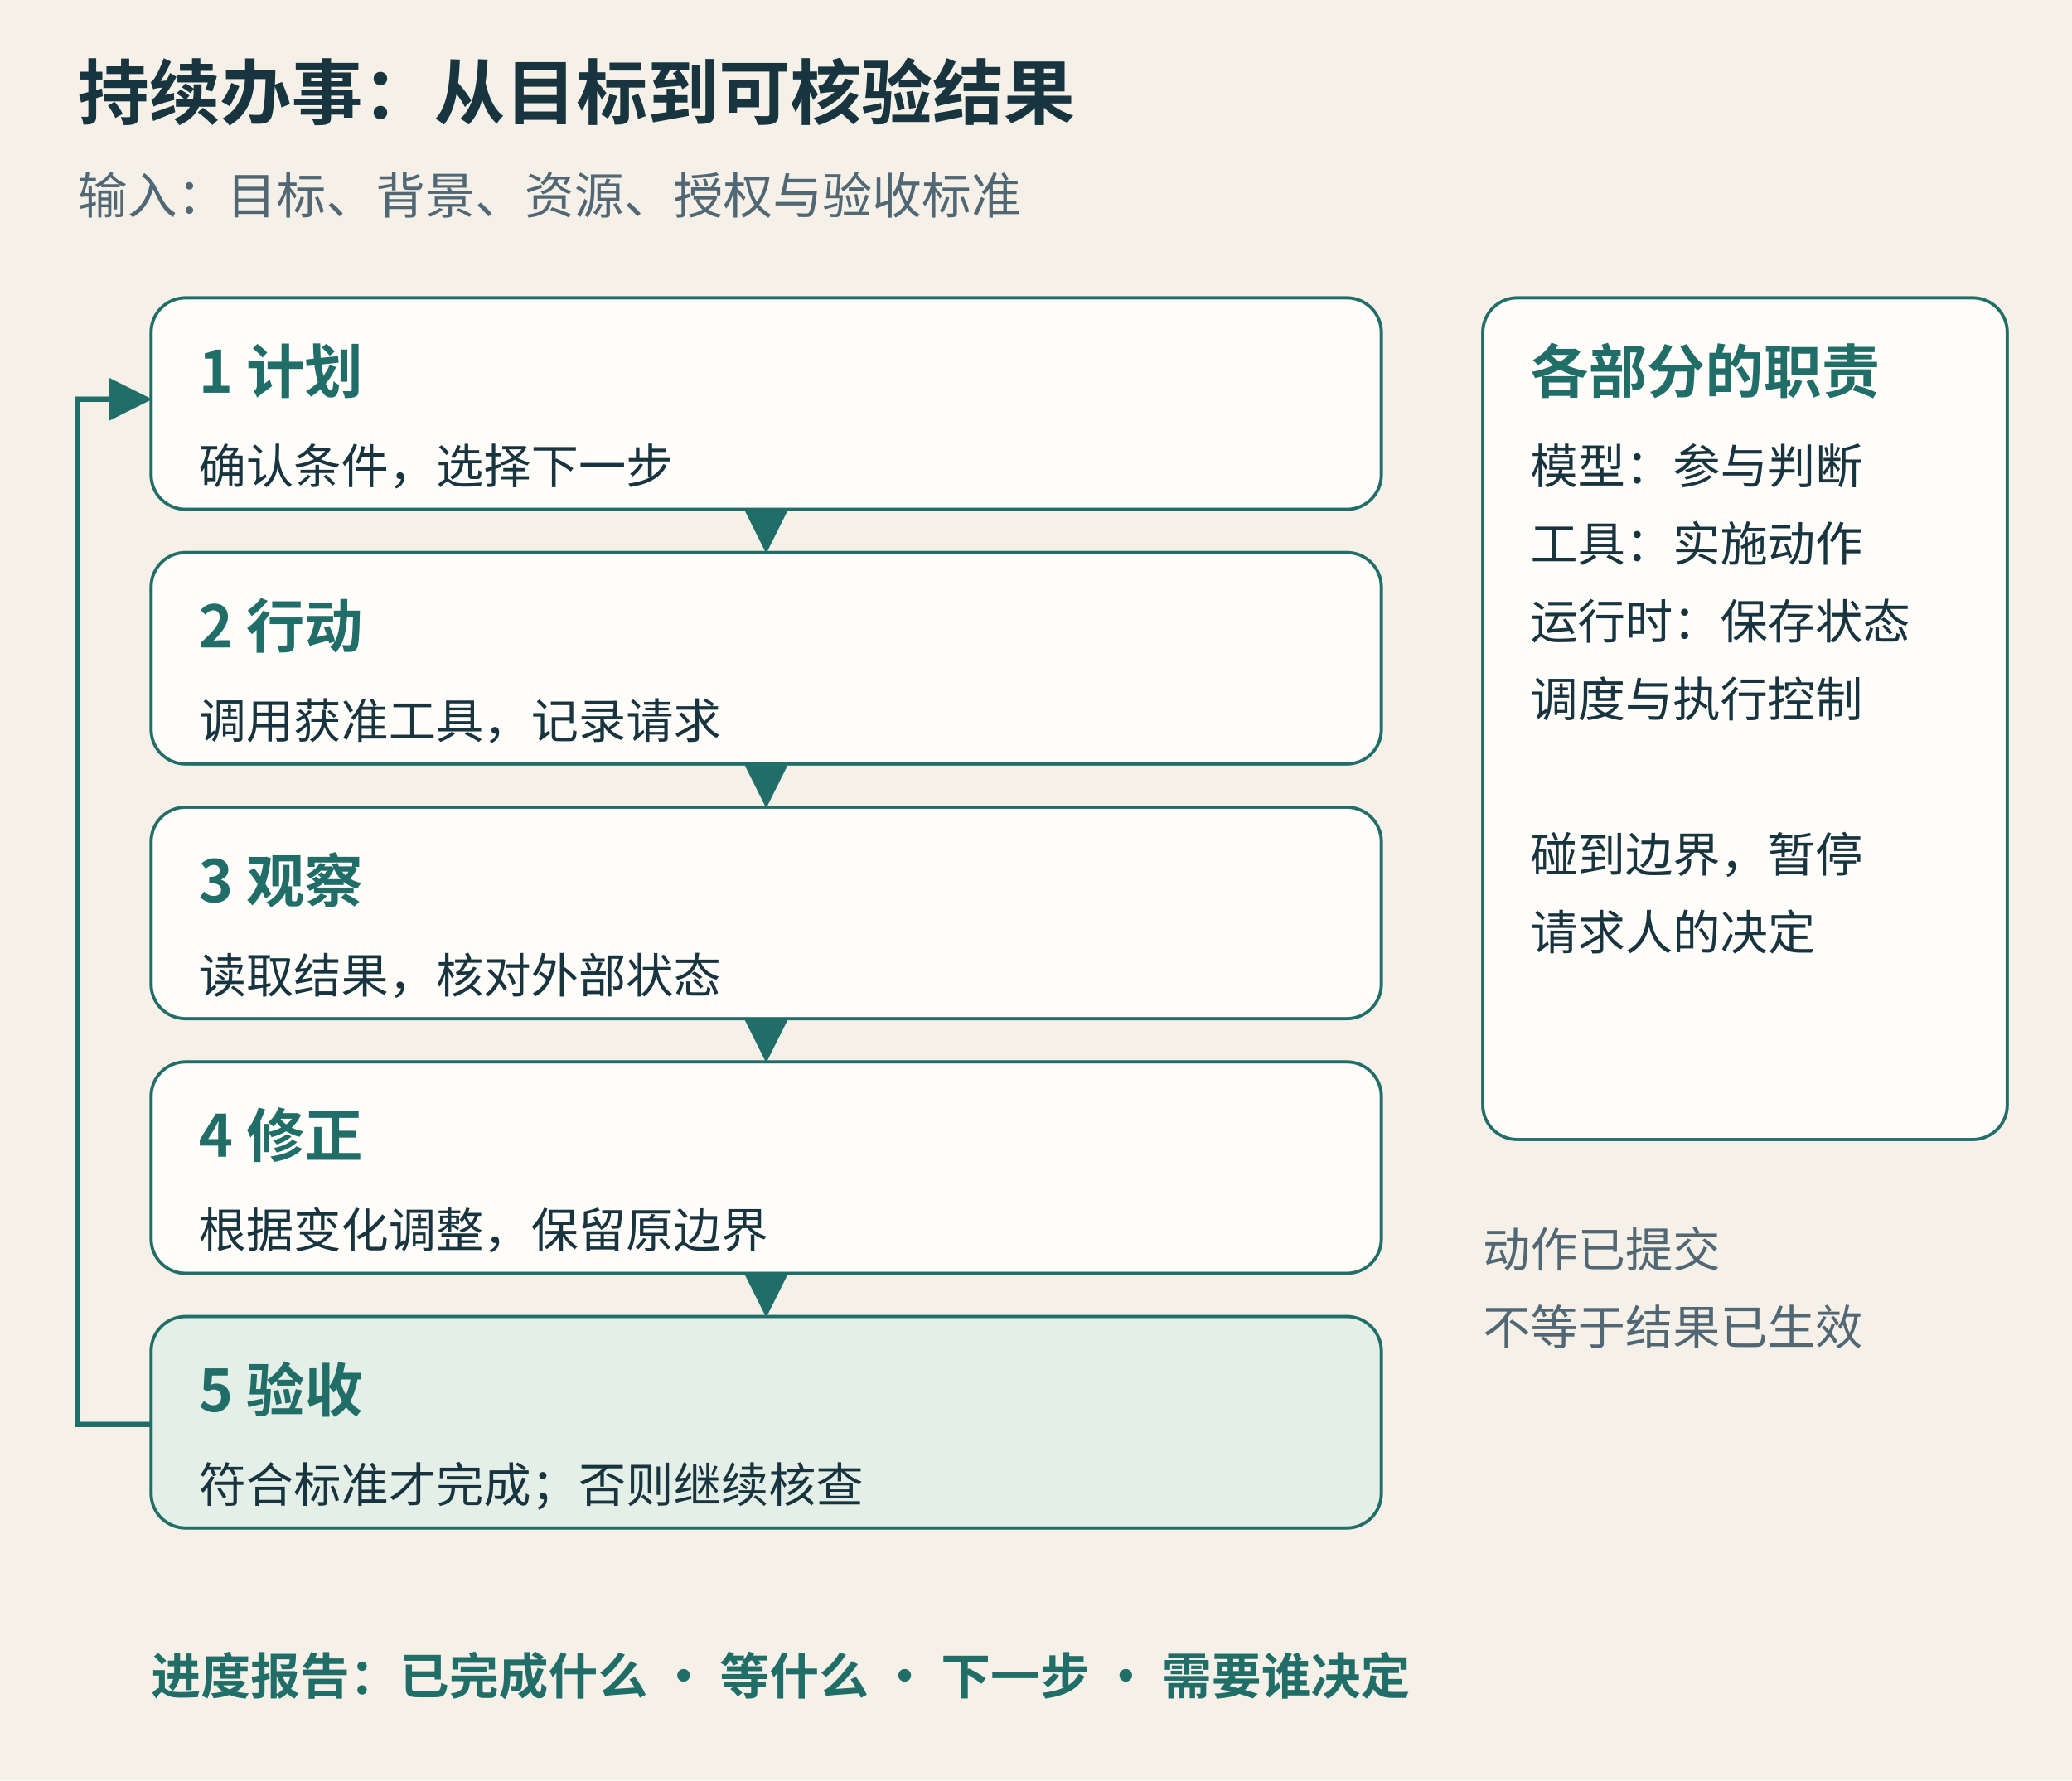
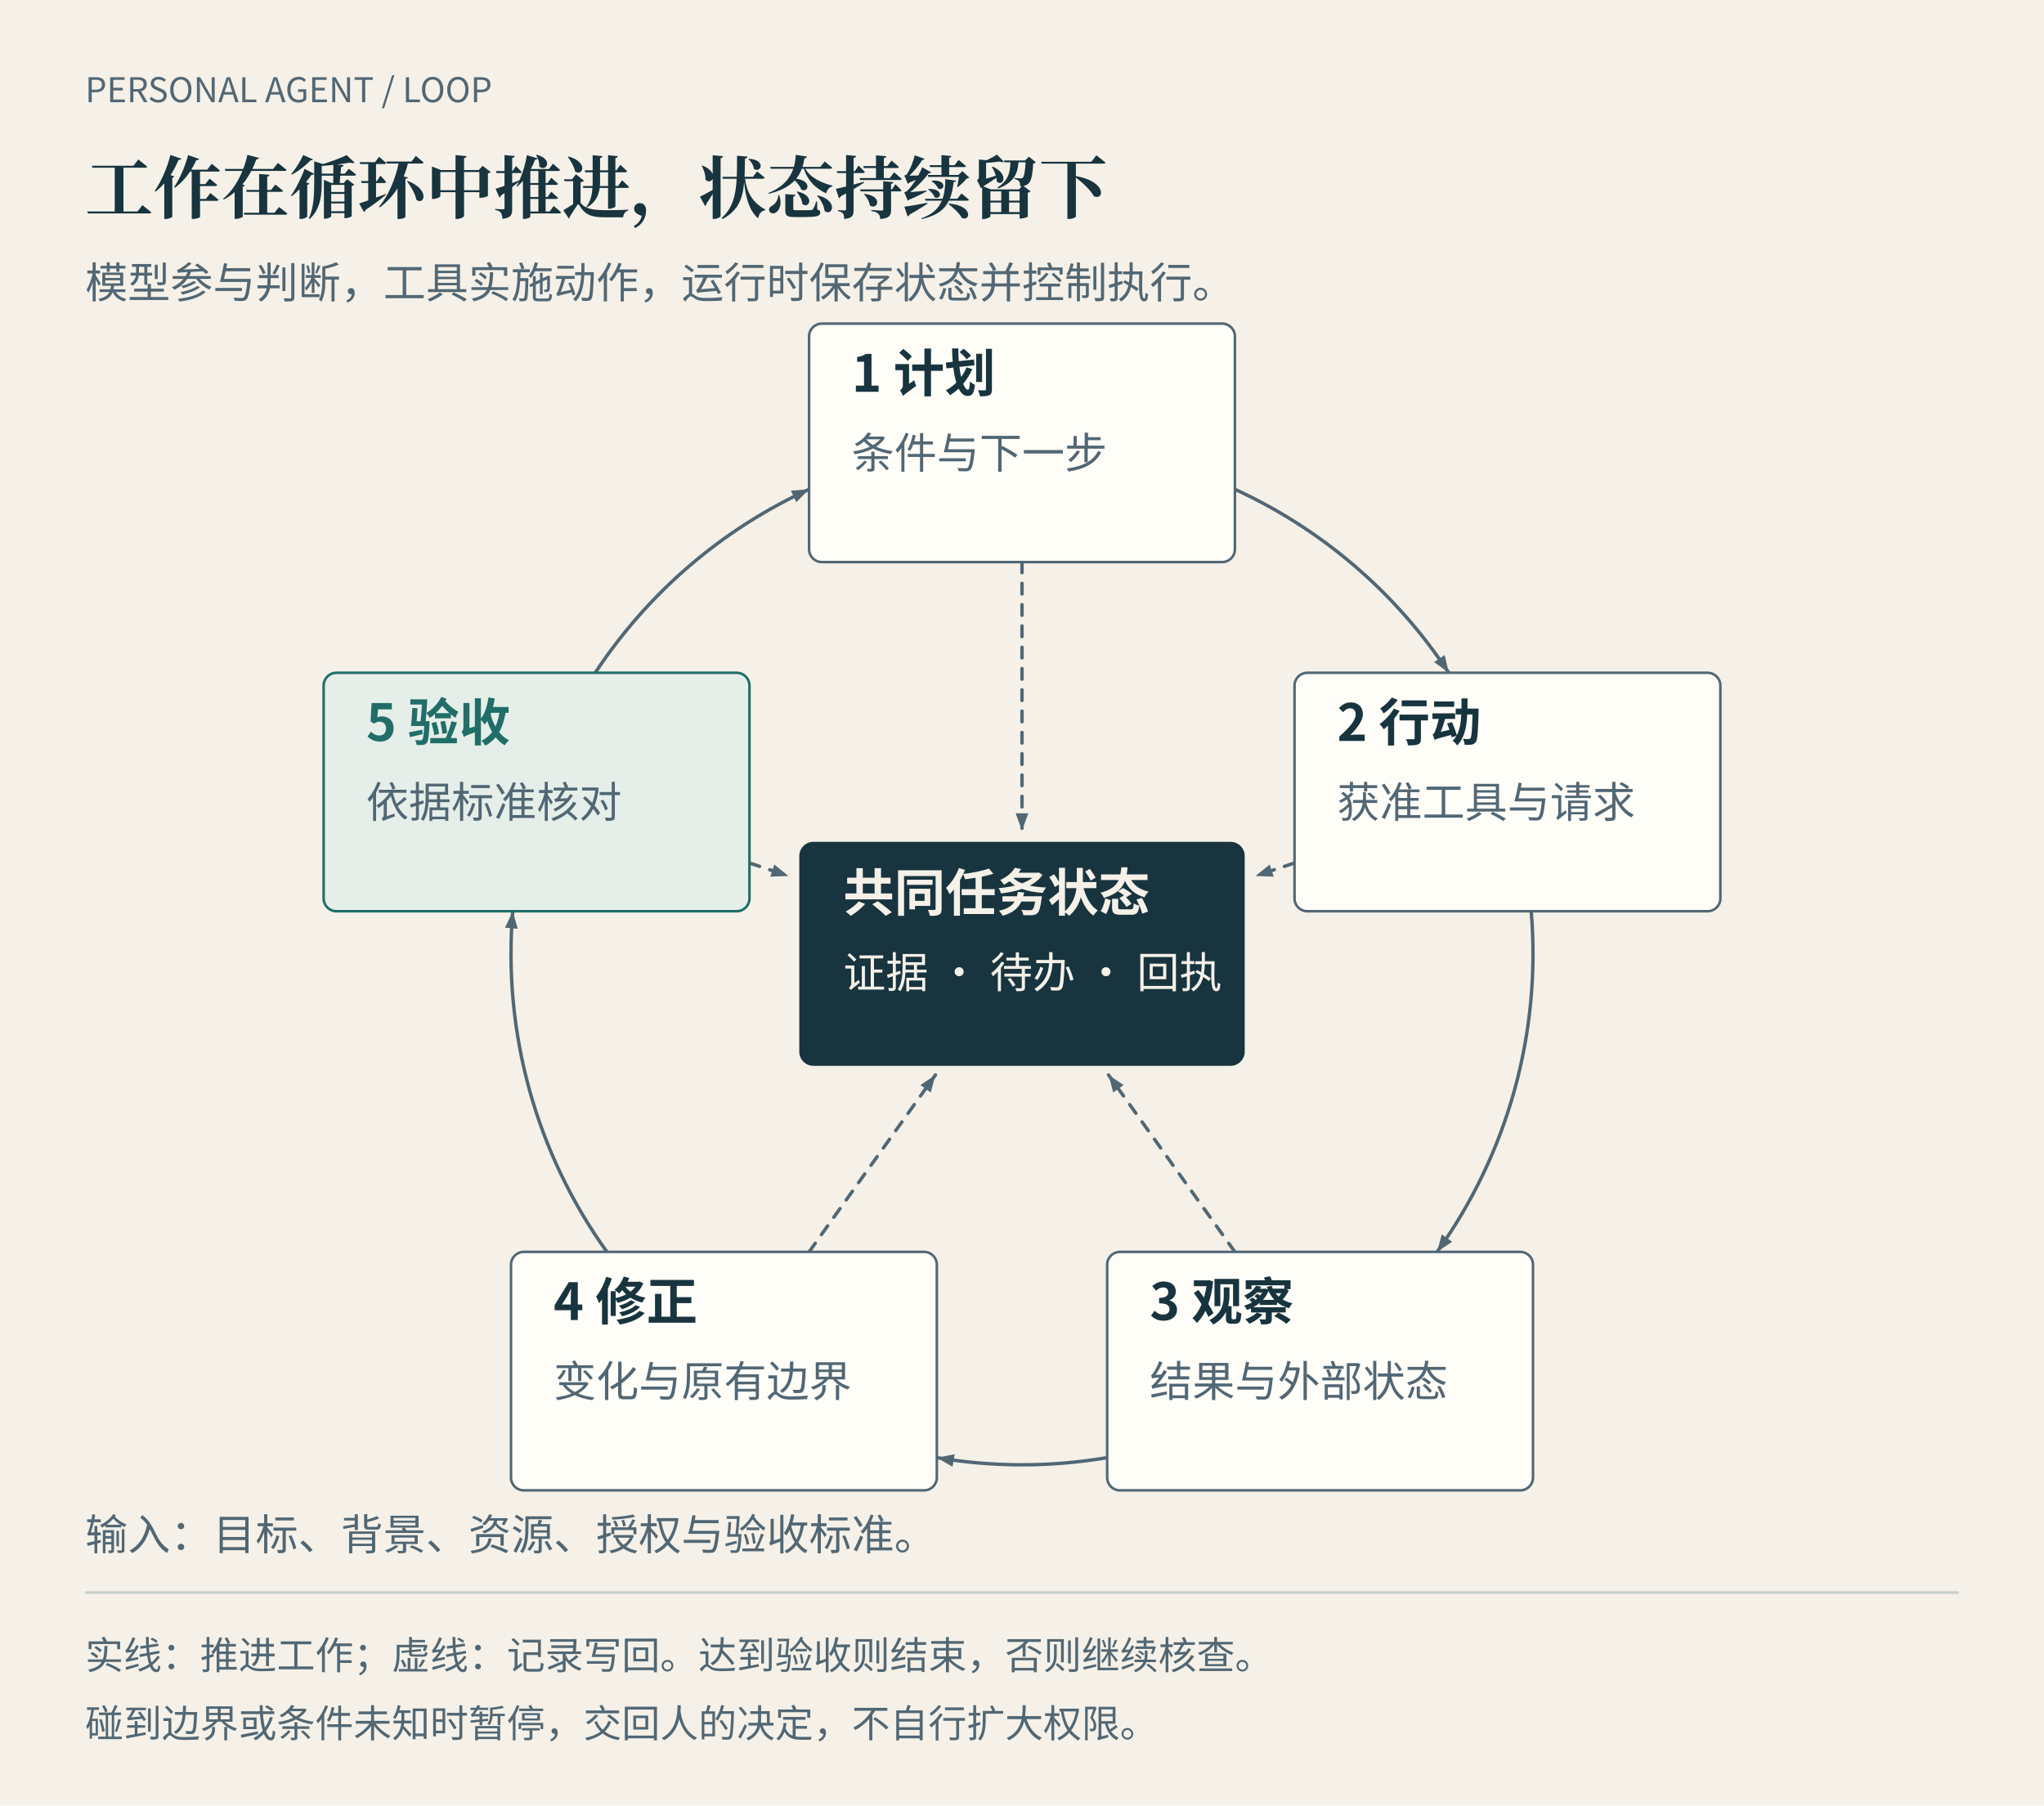
- <svg xmlns="http://www.w3.org/2000/svg" width="960" height="825" viewBox="0 0 960 825" role="img" aria-labelledby="title desc">
+ <svg xmlns="http://www.w3.org/2000/svg" width="960" height="848" viewBox="0 0 960 848" role="img" aria-labelledby="06-agent-cycle-title 06-agent-cycle-desc" id="d-06-agent-cycle-root">
  <defs>
-     <marker id="arrow" markerWidth="8" markerHeight="8" refX="7" refY="4" orient="auto">
-       <path d="M0,0 L8,4 L0,8" fill="#216E69" />
+     <style>#d-06-agent-cycle-root { color: #18343f; font-family: Noto Sans CJK SC, PingFang SC, Microsoft YaHei, sans-serif; }
+       #d-06-agent-cycle-root .diagram-container { width:100%;overflow-x:auto }
+       #d-06-agent-cycle-root .diagram-container { overflow:visible }</style>
+     <marker id="d-06-agent-cycle-06-agent-cycle-neutral" markerWidth="8" markerHeight="6" refX="8" refY="3" orient="auto" markerUnits="userSpaceOnUse">
+       <path d="M0 0 L8 3 L0 6 Z" fill="#526774" />
+     </marker>
+     <marker id="d-06-agent-cycle-06-agent-cycle-accent" markerWidth="8" markerHeight="6" refX="8" refY="3" orient="auto" markerUnits="userSpaceOnUse">
+       <path d="M0 0 L8 3 L0 6 Z" fill="#216e69" />
    </marker>
  </defs>
-   <rect width="960" height="825" fill="#F5F1E8" />
-   <g font-family="Noto Sans CJK SC, sans-serif" fill="#18343F">
-     <text x="36" y="55" font-size="33" font-weight="700" fill="#18343F">持续办事：从目标到可核验结果</text>
-     <text x="36" y="99" font-size="23" font-weight="400" fill="#526774">输入：目标、背景、资源、授权与验收标准</text>
-     <rect x="70" y="138" width="570" height="98" rx="16" fill="#FFFDFA" stroke="#216E69" stroke-width="1.5" />
-     <text x="92" y="182" font-size="27" font-weight="700" fill="#216E69">1  计划</text>
-     <text x="92" y="224" font-size="22" font-weight="400" fill="#18343F">确认条件，选择下一步</text>
-     <path d="M355 237 L355 254" fill="none" stroke="#216E69" stroke-width="2.5" marker-end="url(#arrow)" />
-     <rect x="70" y="256" width="570" height="98" rx="16" fill="#FFFDFA" stroke="#216E69" stroke-width="1.5" />
-     <text x="92" y="300" font-size="27" font-weight="700" fill="#216E69">2  行动</text>
-     <text x="92" y="342" font-size="22" font-weight="400" fill="#18343F">调用获准工具，记录请求</text>
-     <path d="M355 355 L355 372" fill="none" stroke="#216E69" stroke-width="2.5" marker-end="url(#arrow)" />
-     <rect x="70" y="374" width="570" height="98" rx="16" fill="#FFFDFA" stroke="#216E69" stroke-width="1.5" />
-     <text x="92" y="418" font-size="27" font-weight="700" fill="#216E69">3  观察</text>
-     <text x="92" y="460" font-size="22" font-weight="400" fill="#18343F">读取结果，核对外部状态</text>
-     <path d="M355 473 L355 490" fill="none" stroke="#216E69" stroke-width="2.5" marker-end="url(#arrow)" />
-     <rect x="70" y="492" width="570" height="98" rx="16" fill="#FFFDFA" stroke="#216E69" stroke-width="1.5" />
-     <text x="92" y="536" font-size="27" font-weight="700" fill="#216E69">4  修正</text>
-     <text x="92" y="578" font-size="22" font-weight="400" fill="#18343F">根据变化调整，保留原边界</text>
-     <path d="M355 591 L355 608" fill="none" stroke="#216E69" stroke-width="2.5" marker-end="url(#arrow)" />
-     <rect x="70" y="610" width="570" height="98" rx="16" fill="#E4EFE7" stroke="#216E69" stroke-width="1.5" />
-     <text x="92" y="654" font-size="27" font-weight="700" fill="#216E69">5  验收</text>
-     <text x="92" y="696" font-size="22" font-weight="400" fill="#18343F">符合标准才完成；否则继续核查</text>
-     <rect x="687" y="138" width="243" height="390" rx="16" fill="#FFFDFA" stroke="#216E69" stroke-width="1.5" />
-     <text x="709" y="182" font-size="27" font-weight="700" fill="#216E69">各部分的职责</text>
-     <text x="709" y="224" font-size="22" font-weight="400" fill="#18343F">模型：参与判断</text>
-     <text x="709" y="260" font-size="22" font-weight="400" fill="#18343F">工具：实施动作</text>
-     <text x="709" y="296" font-size="22" font-weight="400" fill="#18343F">运行时：保存状态</text>
-     <text x="709" y="332" font-size="22" font-weight="400" fill="#18343F">调度与执行控制</text>
-     <text x="709" y="368" font-size="22" font-weight="400" fill="#18343F" />
-     <text x="709" y="404" font-size="22" font-weight="400" fill="#18343F">碰到边界，暂停</text>
-     <text x="709" y="440" font-size="22" font-weight="400" fill="#18343F">请求人的决定</text>
-     <path d="M70 660 L36 660 L36 185 L68 185" fill="none" stroke="#216E69" stroke-width="2.5" marker-end="url(#arrow)" />
-     <text x="687" y="587" font-size="22" font-weight="400" fill="#526774">动作已提交</text>
-     <text x="687" y="623" font-size="22" font-weight="400" fill="#526774">不等于结果已生效</text>
-     <text x="70" y="785" font-size="23" font-weight="700" fill="#216E69">进度报告：已完成什么 · 等什么 · 下一步 · 需要谁决定</text>
-   </g>
+   <rect x="0" y="0" width="960" height="848" rx="0" fill="#f5f1e8" stroke-width="1.2" />
+   <text x="40" y="48" fill="#526774" font-size="16" font-weight="400" font-family="Noto Sans CJK SC, PingFang SC, Microsoft YaHei, sans-serif" text-anchor="start">PERSONAL AGENT  /  LOOP</text>
+   <text x="40" y="100" fill="#18343f" font-size="32" font-weight="600" font-family="Noto Serif CJK SC, Songti SC, serif" text-anchor="start">工作在循环中推进，状态持续留下</text>
+   <text x="40" y="140" fill="#526774" font-size="20" font-weight="400" font-family="Noto Sans CJK SC, PingFang SC, Microsoft YaHei, sans-serif" text-anchor="start">模型参与判断，工具实施动作，运行时保存状态并控制执行。</text>
+   <path d="M580.000 229.826 A240 240 0 0 1 680.440 316.000" fill="none" stroke="#526774" stroke-width="1.6" stroke-linecap="round" stroke-linejoin="round" marker-end="url(#d-06-agent-cycle-06-agent-cycle-neutral)" />
+   <path d="M480.000 264.000 L480.000 390.000" fill="none" stroke="#526774" stroke-width="1.6" stroke-linecap="round" stroke-linejoin="round" marker-end="url(#d-06-agent-cycle-06-agent-cycle-neutral)" stroke-dasharray="5 5" class="spoke" />
+   <path d="M719.165 428.000 A240 240 0 0 1 674.936 588.000" fill="none" stroke="#526774" stroke-width="1.6" stroke-linecap="round" stroke-linejoin="round" marker-end="url(#d-06-agent-cycle-06-agent-cycle-neutral)" />
+   <path d="M608.000 405.333 L589.692 411.436" fill="none" stroke="#526774" stroke-width="1.6" stroke-linecap="round" stroke-linejoin="round" marker-end="url(#d-06-agent-cycle-06-agent-cycle-neutral)" stroke-dasharray="5 5" class="spoke" />
+   <path d="M520.000 684.643 A240 240 0 0 1 440.000 684.643" fill="none" stroke="#526774" stroke-width="1.6" stroke-linecap="round" stroke-linejoin="round" marker-end="url(#d-06-agent-cycle-06-agent-cycle-neutral)" />
+   <path d="M580.000 588.000 L520.630 504.882" fill="none" stroke="#526774" stroke-width="1.6" stroke-linecap="round" stroke-linejoin="round" marker-end="url(#d-06-agent-cycle-06-agent-cycle-neutral)" stroke-dasharray="5 5" class="spoke" />
+   <path d="M285.064 588.000 A240 240 0 0 1 240.835 428.000" fill="none" stroke="#526774" stroke-width="1.6" stroke-linecap="round" stroke-linejoin="round" marker-end="url(#d-06-agent-cycle-06-agent-cycle-neutral)" />
+   <path d="M380.000 588.000 L439.370 504.882" fill="none" stroke="#526774" stroke-width="1.6" stroke-linecap="round" stroke-linejoin="round" marker-end="url(#d-06-agent-cycle-06-agent-cycle-neutral)" stroke-dasharray="5 5" class="spoke" />
+   <path d="M279.560 316.000 A240 240 0 0 1 380.000 229.826" fill="none" stroke="#526774" stroke-width="1.6" stroke-linecap="round" stroke-linejoin="round" marker-end="url(#d-06-agent-cycle-06-agent-cycle-neutral)" />
+   <path d="M352.000 405.333 L370.308 411.436" fill="none" stroke="#526774" stroke-width="1.6" stroke-linecap="round" stroke-linejoin="round" marker-end="url(#d-06-agent-cycle-06-agent-cycle-neutral)" stroke-dasharray="5 5" class="spoke" />
+   <rect x="380" y="152" width="200" height="112" rx="6" fill="#fffdf8" stroke="#526774" stroke-width="1.2" />
+   <text x="400" y="184" fill="#18343f" font-size="24" font-weight="600" font-family="Noto Sans CJK SC, PingFang SC, Microsoft YaHei, sans-serif" text-anchor="start">1 计划</text>
+   <text x="400" y="220" fill="#526774" font-size="20" font-weight="400" font-family="Noto Sans CJK SC, PingFang SC, Microsoft YaHei, sans-serif" text-anchor="start">条件与下一步</text>
+   <rect x="608" y="316" width="200" height="112" rx="6" fill="#fffdf8" stroke="#526774" stroke-width="1.2" />
+   <text x="628" y="348" fill="#18343f" font-size="24" font-weight="600" font-family="Noto Sans CJK SC, PingFang SC, Microsoft YaHei, sans-serif" text-anchor="start">2 行动</text>
+   <text x="628" y="384" fill="#526774" font-size="20" font-weight="400" font-family="Noto Sans CJK SC, PingFang SC, Microsoft YaHei, sans-serif" text-anchor="start">获准工具与请求</text>
+   <rect x="520" y="588" width="200" height="112" rx="6" fill="#fffdf8" stroke="#526774" stroke-width="1.2" />
+   <text x="540" y="620" fill="#18343f" font-size="24" font-weight="600" font-family="Noto Sans CJK SC, PingFang SC, Microsoft YaHei, sans-serif" text-anchor="start">3 观察</text>
+   <text x="540" y="656" fill="#526774" font-size="20" font-weight="400" font-family="Noto Sans CJK SC, PingFang SC, Microsoft YaHei, sans-serif" text-anchor="start">结果与外部状态</text>
+   <rect x="240" y="588" width="200" height="112" rx="6" fill="#fffdf8" stroke="#526774" stroke-width="1.2" />
+   <text x="260" y="620" fill="#18343f" font-size="24" font-weight="600" font-family="Noto Sans CJK SC, PingFang SC, Microsoft YaHei, sans-serif" text-anchor="start">4 修正</text>
+   <text x="260" y="656" fill="#526774" font-size="20" font-weight="400" font-family="Noto Sans CJK SC, PingFang SC, Microsoft YaHei, sans-serif" text-anchor="start">变化与原有边界</text>
+   <rect x="152" y="316" width="200" height="112" rx="6" fill="#e5eee9" stroke="#216e69" stroke-width="1.2" />
+   <text x="172" y="348" fill="#216e69" font-size="24" font-weight="600" font-family="Noto Sans CJK SC, PingFang SC, Microsoft YaHei, sans-serif" text-anchor="start">5 验收</text>
+   <text x="172" y="384" fill="#526774" font-size="20" font-weight="400" font-family="Noto Sans CJK SC, PingFang SC, Microsoft YaHei, sans-serif" text-anchor="start">依据标准核对</text>
+   <rect x="376" y="396" width="208" height="104" rx="6" fill="#18343f" stroke="#18343f" stroke-width="1.2" />
+   <text x="396" y="428" fill="#f5f1e8" font-size="24" font-weight="600" font-family="Noto Sans CJK SC, PingFang SC, Microsoft YaHei, sans-serif" text-anchor="start">共同任务状态</text>
+   <text x="396" y="464" fill="#f5f1e8" font-size="20" font-weight="400" font-family="Noto Sans CJK SC, PingFang SC, Microsoft YaHei, sans-serif" text-anchor="start">证据 · 待办 · 回执</text>
+   <text x="40" y="728" fill="#526774" font-size="20" font-weight="400" font-family="Noto Sans CJK SC, PingFang SC, Microsoft YaHei, sans-serif" text-anchor="start">输入：目标、背景、资源、授权与验收标准。</text>
+   <line x1="40" y1="748" x2="920" y2="748" stroke="#c5d0ca" stroke-width="1.2" />
+   <text x="40" y="784" fill="#526774" font-size="18" font-weight="400" font-family="Noto Sans CJK SC, PingFang SC, Microsoft YaHei, sans-serif" text-anchor="start">实线：推进工作；虚线：记录写回。达到验收则结束，否则继续核查。</text>
+   <text x="40" y="816" fill="#526774" font-size="18" font-weight="400" font-family="Noto Sans CJK SC, PingFang SC, Microsoft YaHei, sans-serif" text-anchor="start">碰到边界或条件未知时暂停，交回人的决定，不自行扩大权限。</text>
</svg>
